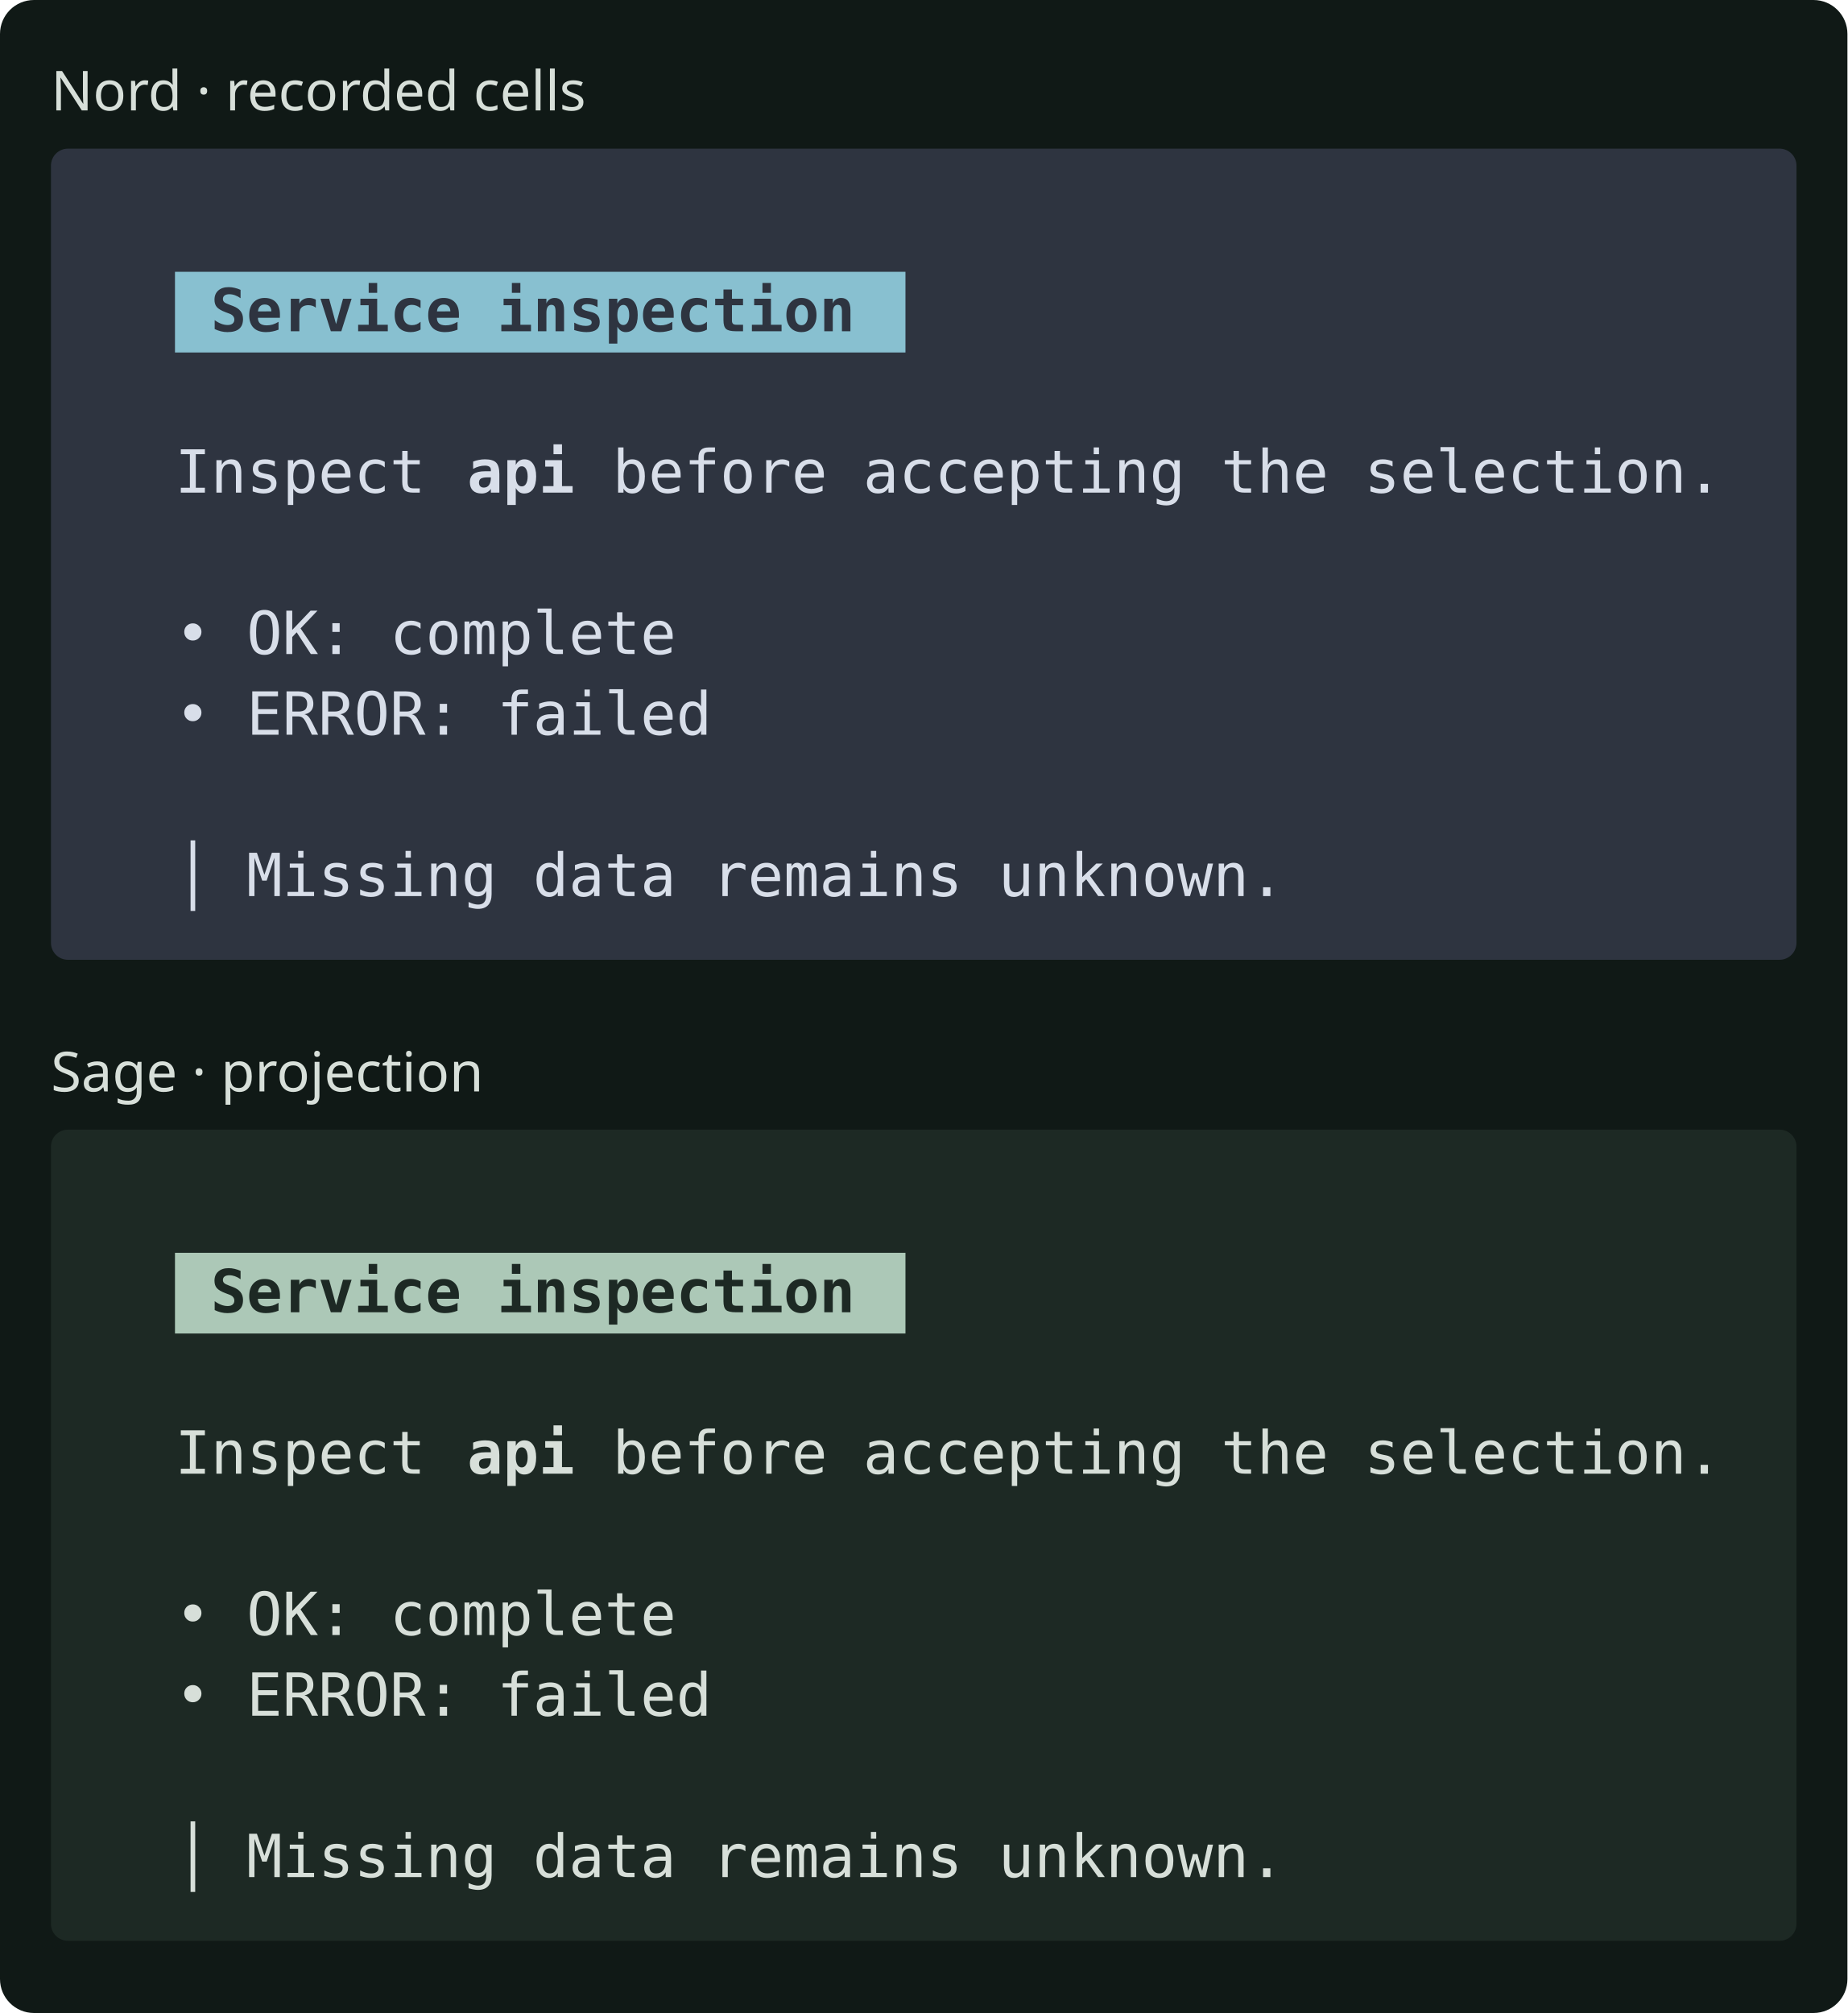
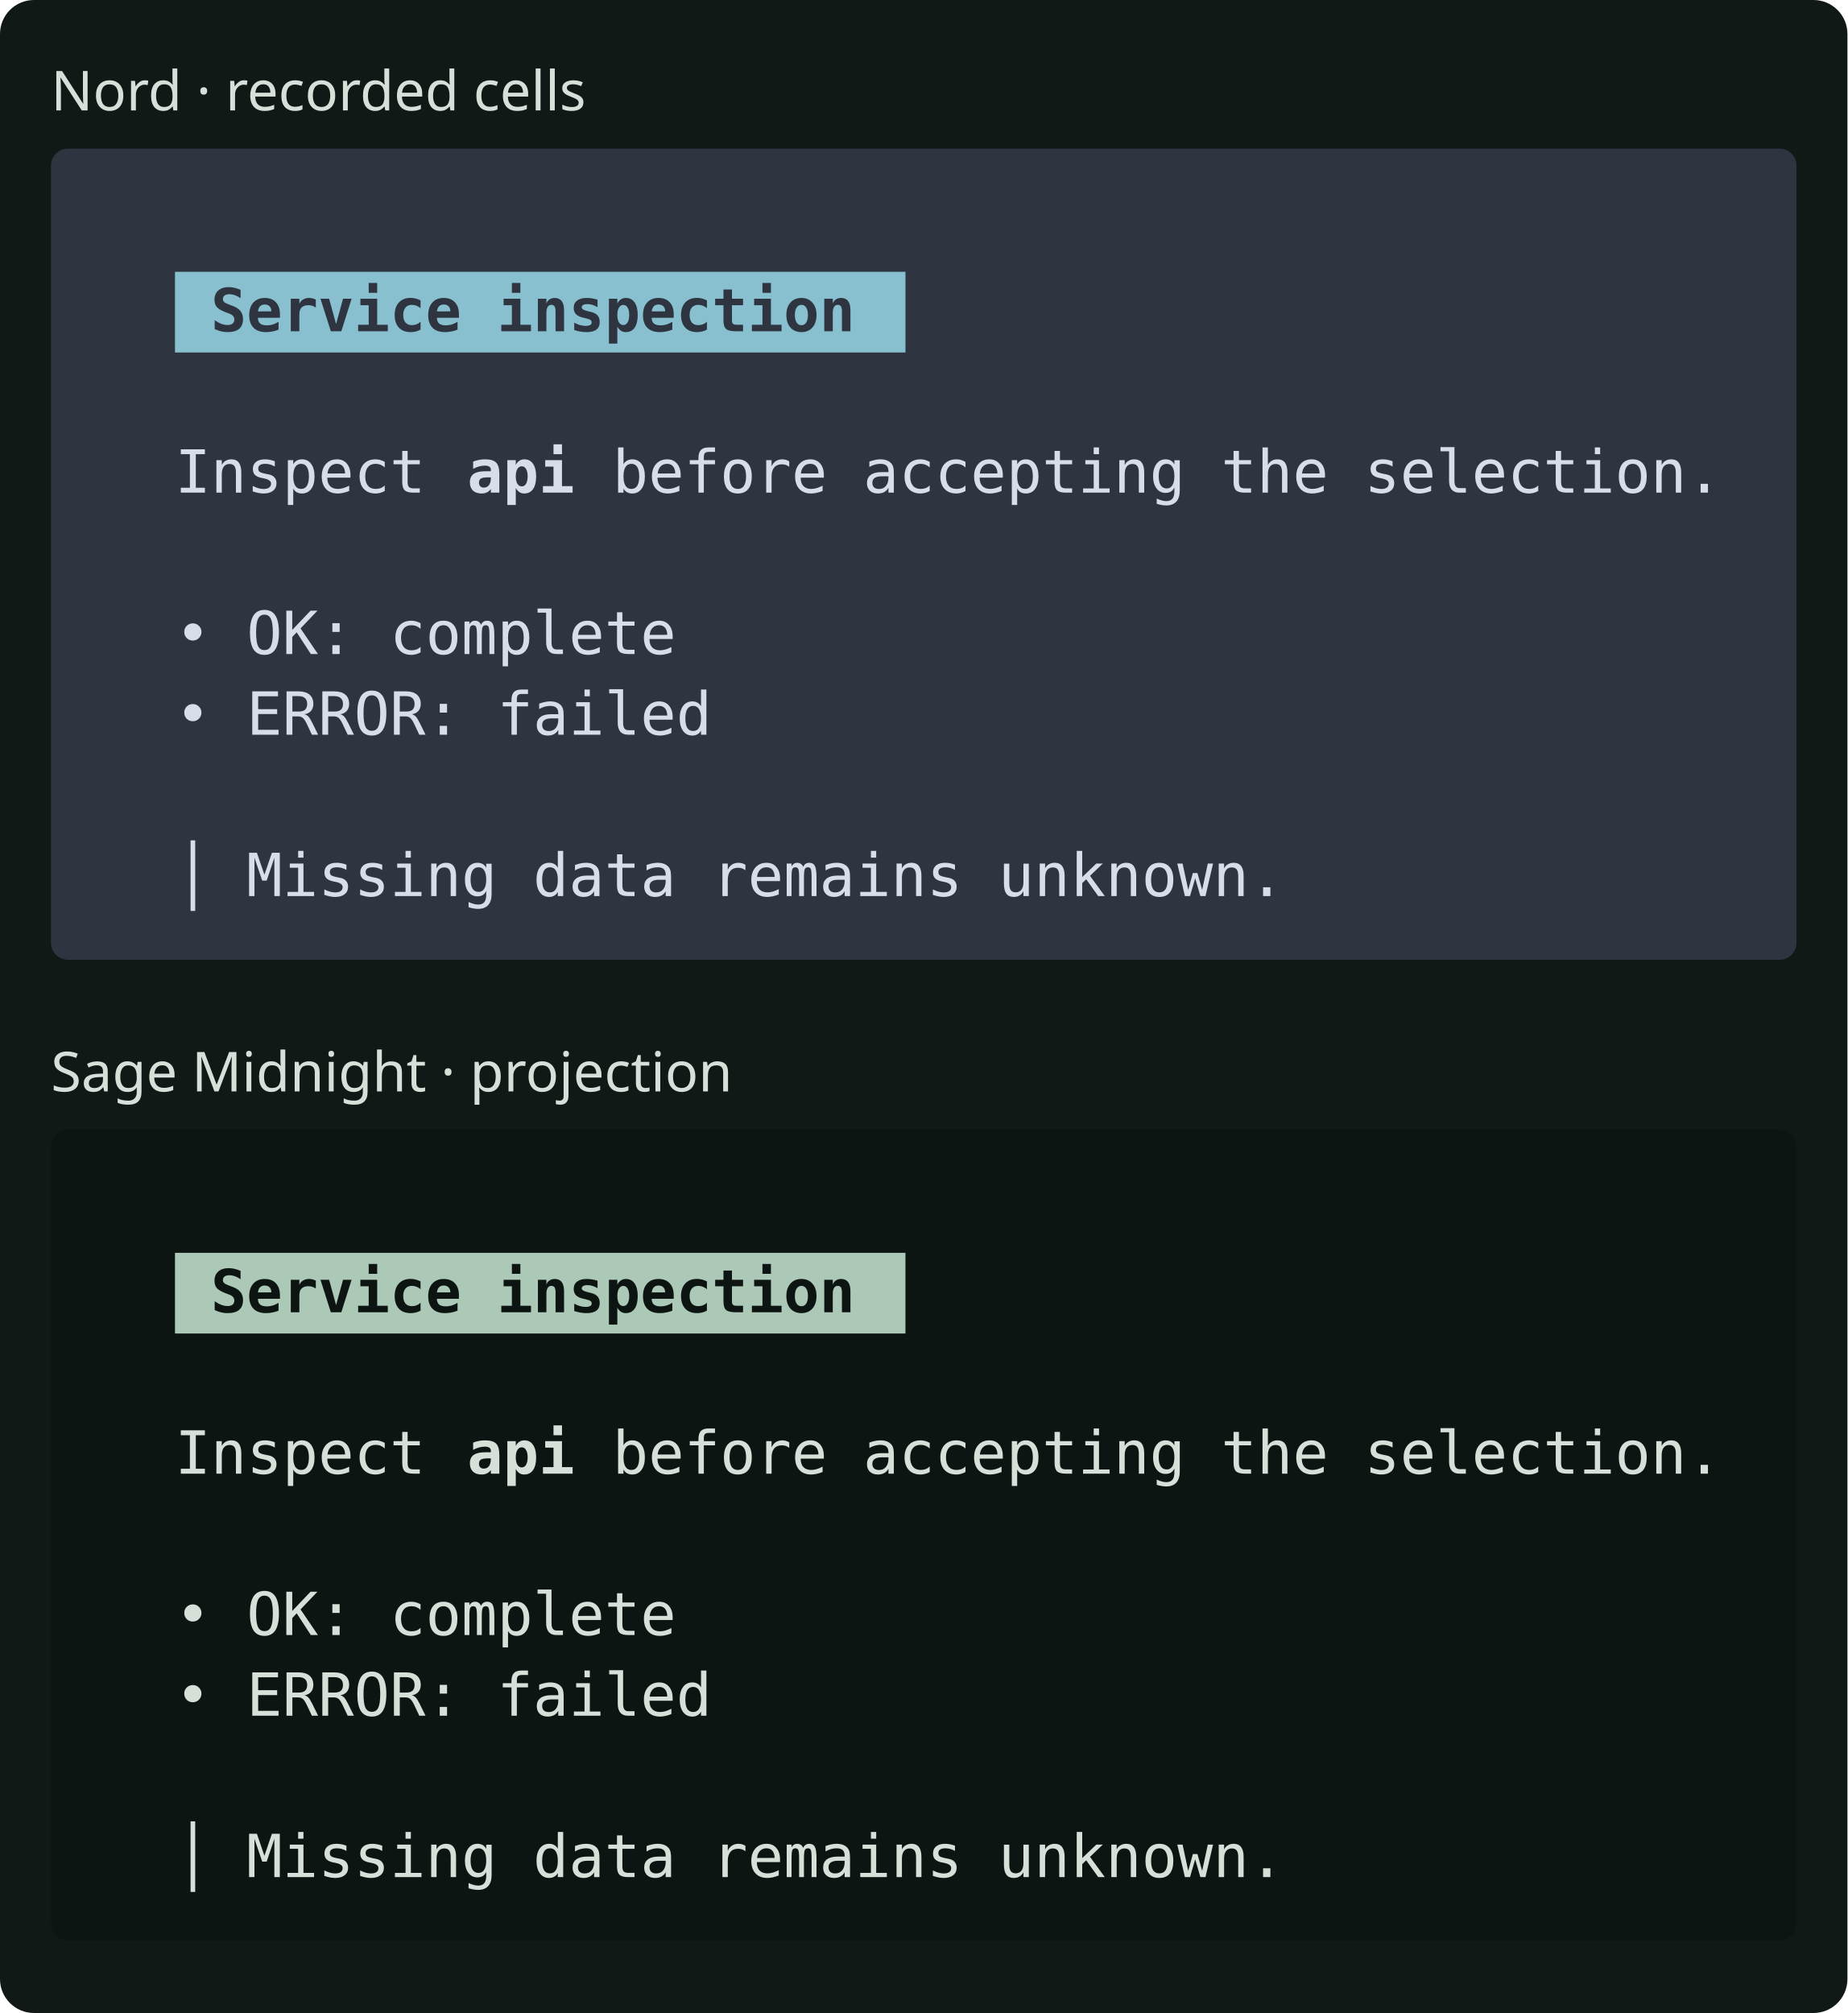
<svg xmlns="http://www.w3.org/2000/svg" width="435" height="474" viewBox="0 0 435 474" role="img" aria-label="Nord and projected Sage: glow">
  <rect width="100%" height="100%" rx="8" fill="#101916" />
  <g font-family="monospace" font-size="14" xml:space="preserve">
    <text x="12" y="26" fill="#D7DFD9" font-family="system-ui,sans-serif" font-size="13">Nord · recorded cells</text>
    <rect x="12" y="35" width="411" height="191" rx="4" fill="#2E3440" />
    <rect x="41.2" y="64" width="172.0" height="19" fill="#88c0d0" />
    <text x="41.2" y="78" fill="#2e3440" font-weight="bold" textLength="172.0" lengthAdjust="spacingAndGlyphs"> Service inspection </text>
    <text x="41.2" y="116" fill="#d8dee9" font-weight="normal" textLength="68.8" lengthAdjust="spacingAndGlyphs">Inspect </text>
    <text x="110.0" y="116" fill="#d8dee9" font-weight="bold" textLength="25.8" lengthAdjust="spacingAndGlyphs">api</text>
    <text x="135.8" y="116" fill="#d8dee9" font-weight="normal" textLength="275.2" lengthAdjust="spacingAndGlyphs"> before accepting the selection.</text>
    <text x="41.2" y="154" fill="#d8dee9" font-weight="normal" textLength="369.8" lengthAdjust="spacingAndGlyphs">• OK: complete                             </text>
    <text x="41.2" y="173" fill="#d8dee9" font-weight="normal" textLength="369.8" lengthAdjust="spacingAndGlyphs">• ERROR: failed                            </text>
    <text x="41.2" y="211" fill="#d8dee9" font-weight="normal" textLength="369.8" lengthAdjust="spacingAndGlyphs">│ Missing data remains unknown.            </text>
-     <text x="12" y="257" fill="#D7DFD9" font-family="system-ui,sans-serif" font-size="13">Sage · projection</text>
-     <rect x="12" y="266" width="411" height="191" rx="4" fill="#1D2924" />
+     <text x="12" y="257" fill="#D7DFD9" font-family="system-ui,sans-serif" font-size="13">Sage Midnight · projection</text>
+     <rect x="12" y="266" width="411" height="191" rx="4" fill="#0D1513" />
    <rect x="41.2" y="295" width="172.0" height="19" fill="#ACC8B7" />
-     <text x="41.2" y="309" fill="#1D2924" font-weight="bold" textLength="172.0" lengthAdjust="spacingAndGlyphs"> Service inspection </text>
+     <text x="41.2" y="309" fill="#0D1513" font-weight="bold" textLength="172.0" lengthAdjust="spacingAndGlyphs"> Service inspection </text>
    <text x="41.2" y="347" fill="#D7DFD9" font-weight="normal" textLength="68.8" lengthAdjust="spacingAndGlyphs">Inspect </text>
    <text x="110.0" y="347" fill="#D7DFD9" font-weight="bold" textLength="25.8" lengthAdjust="spacingAndGlyphs">api</text>
    <text x="135.8" y="347" fill="#D7DFD9" font-weight="normal" textLength="275.2" lengthAdjust="spacingAndGlyphs"> before accepting the selection.</text>
    <text x="41.2" y="385" fill="#D7DFD9" font-weight="normal" textLength="369.8" lengthAdjust="spacingAndGlyphs">• OK: complete                             </text>
    <text x="41.2" y="404" fill="#D7DFD9" font-weight="normal" textLength="369.8" lengthAdjust="spacingAndGlyphs">• ERROR: failed                            </text>
    <text x="41.2" y="442" fill="#D7DFD9" font-weight="normal" textLength="369.8" lengthAdjust="spacingAndGlyphs">│ Missing data remains unknown.            </text>
  </g>
</svg>
